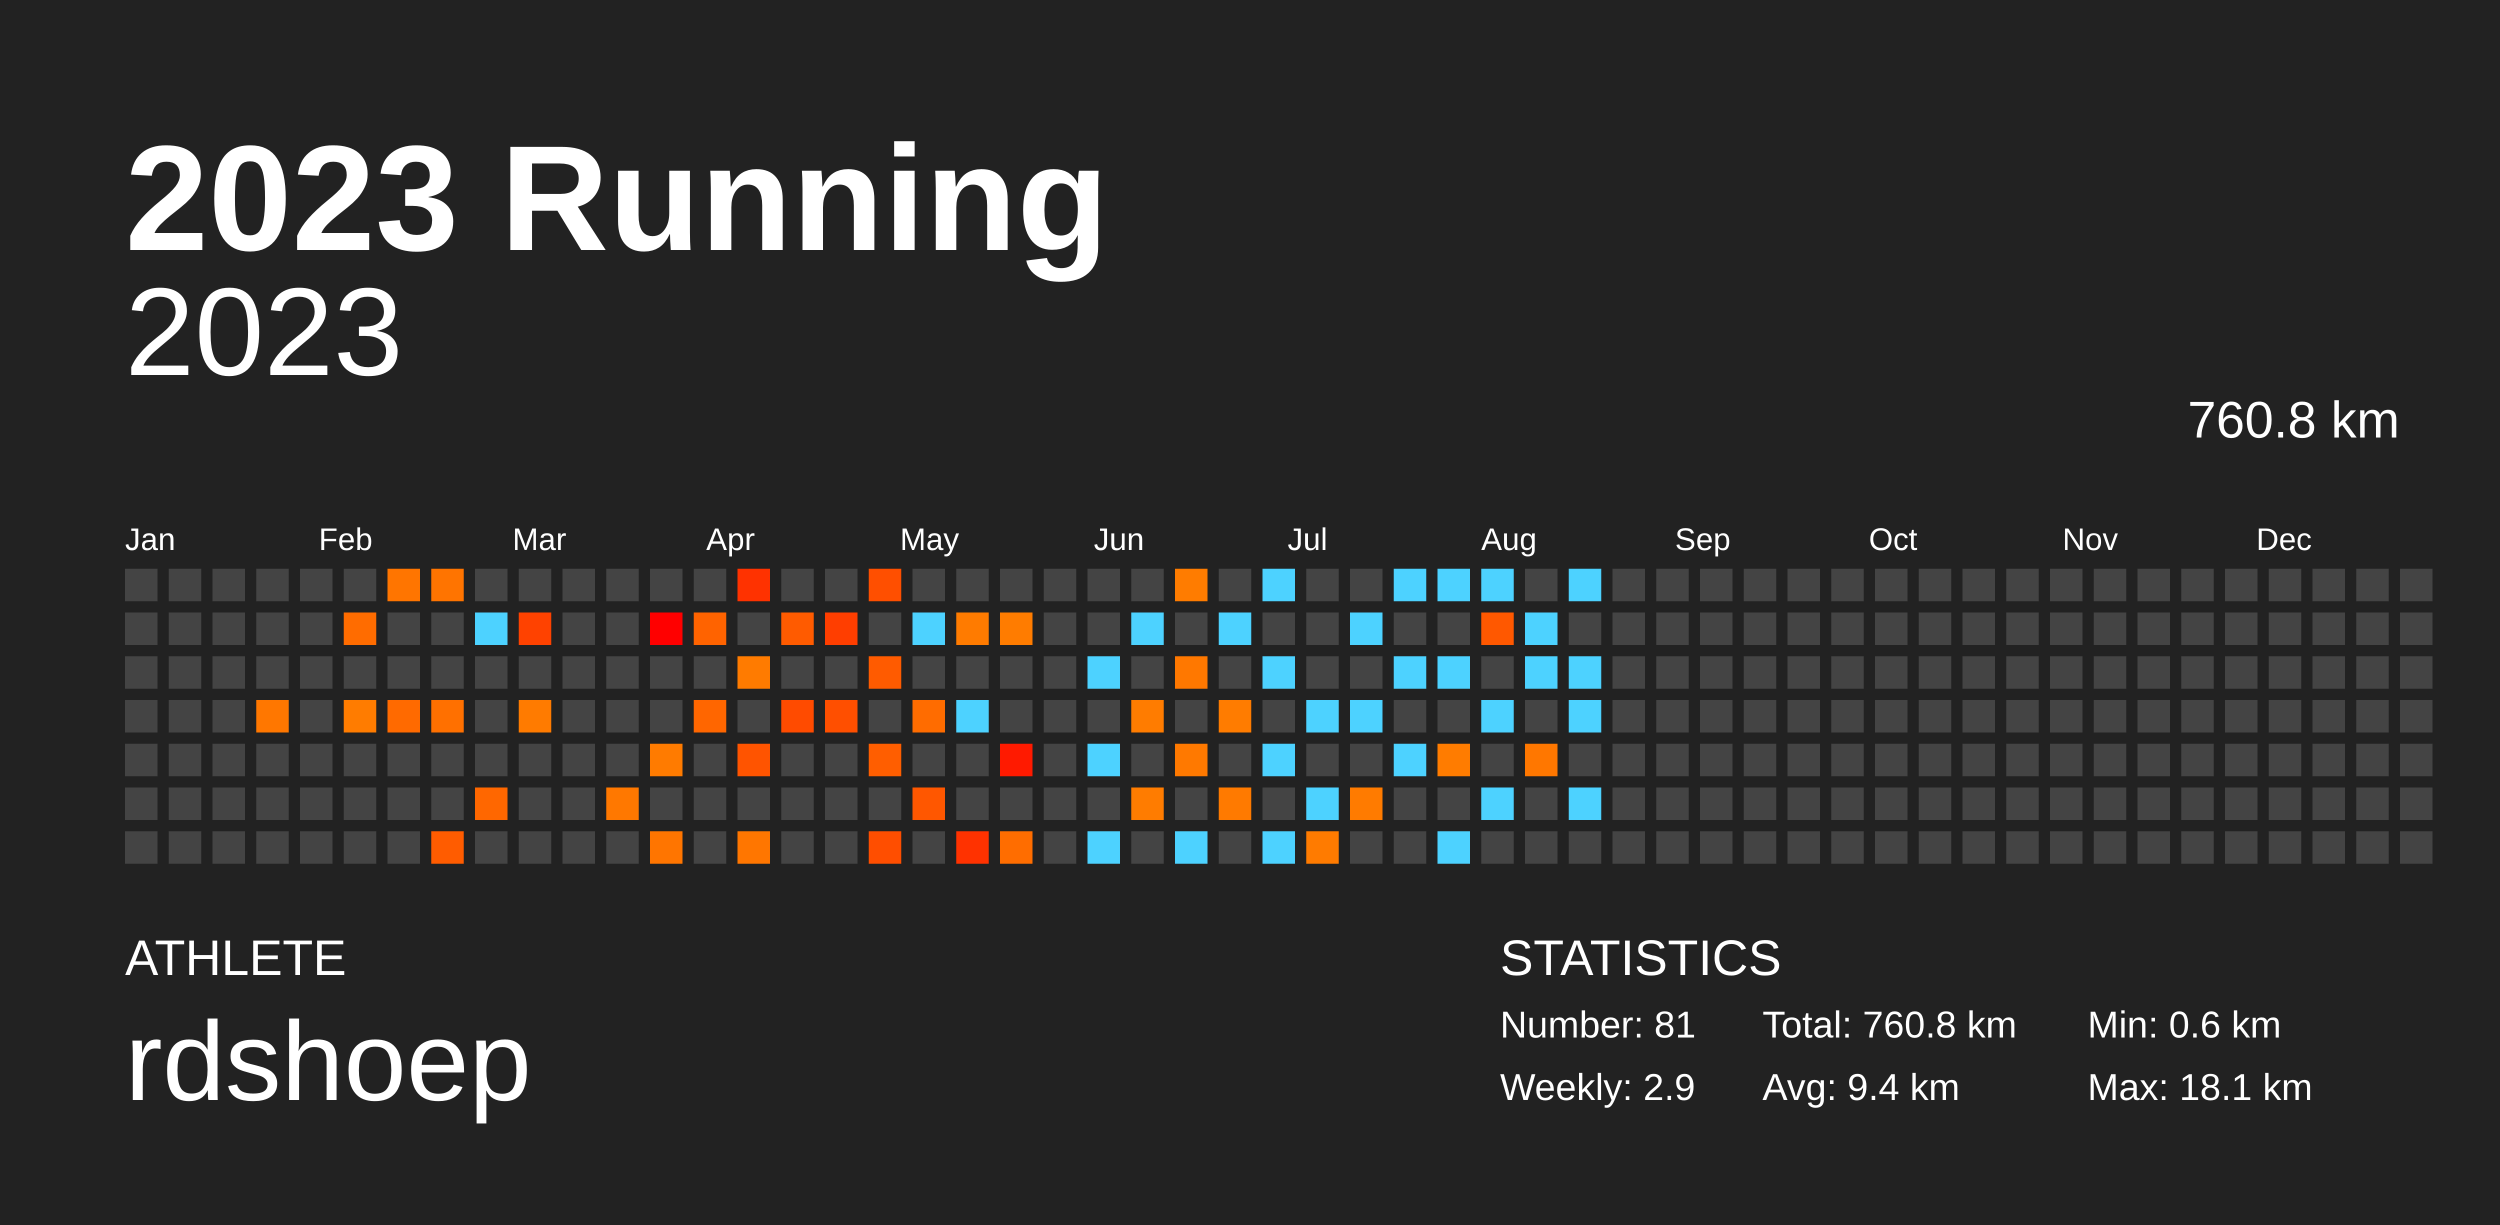
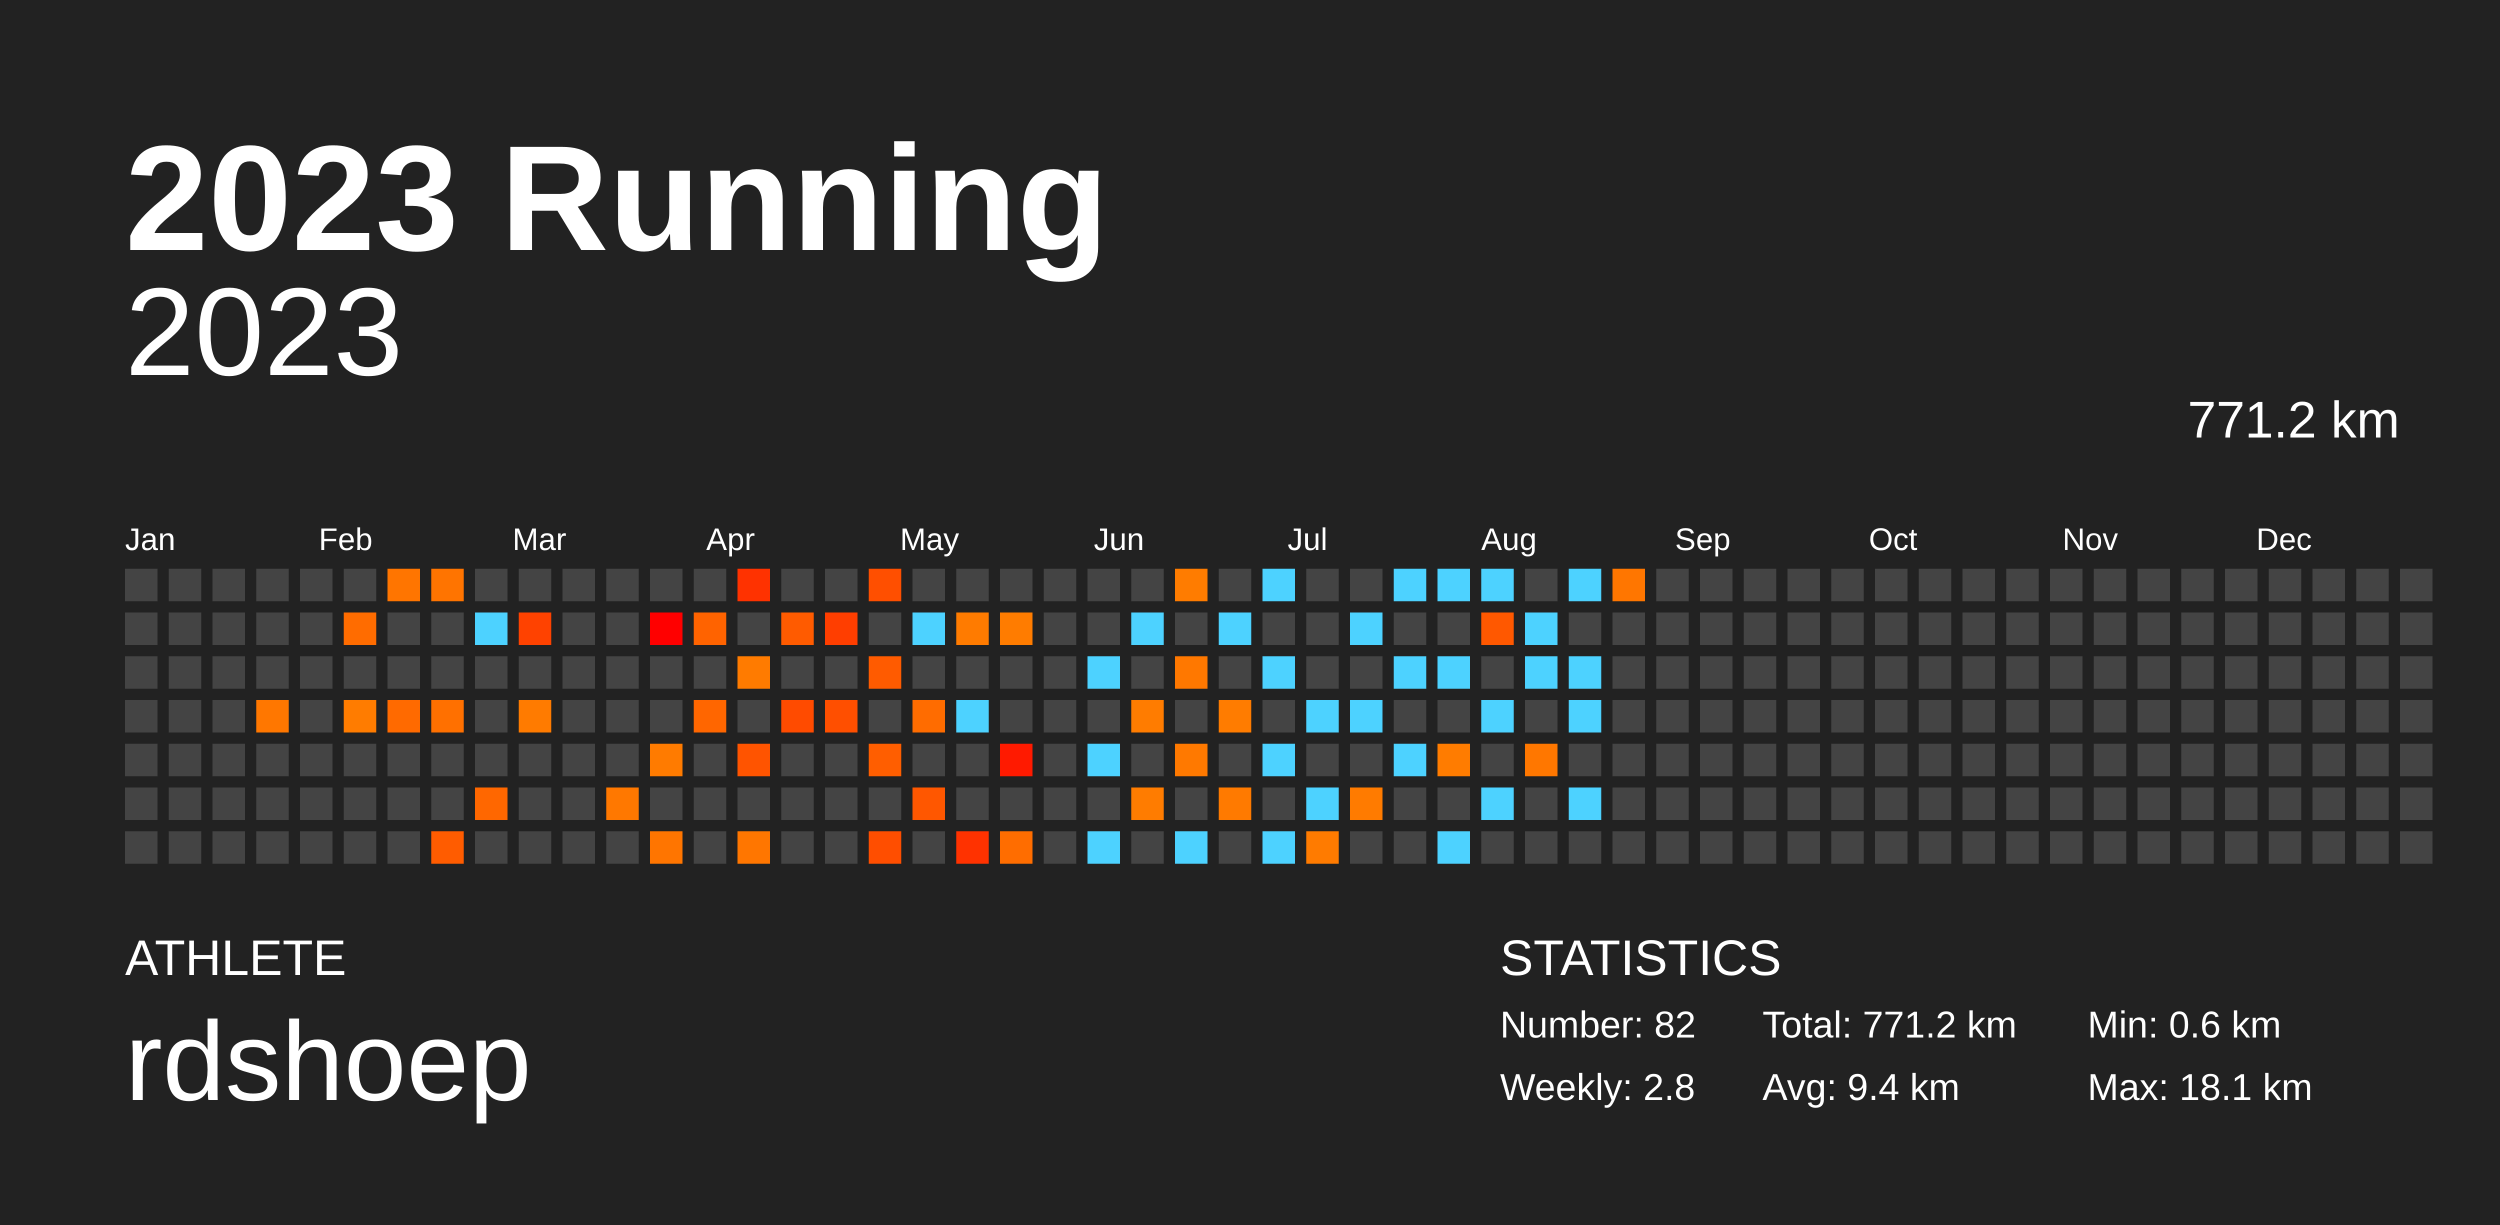
<svg xmlns="http://www.w3.org/2000/svg" baseProfile="full" height="98mm" version="1.1" viewBox="0,0,200,98" width="200mm">
  <defs />
  <rect fill="#222222" height="98" width="200" x="0" y="0" />
  <text fill="#FFFFFF" style="font-size:12px; font-family:Arial; font-weight:bold;" x="10" y="20">2023 Running</text>
  <text fill="#FFFFFF" style="font-size:4px; font-family:Arial" x="10" y="78">ATHLETE</text>
  <text fill="#FFFFFF" style="font-size:9px; font-family:Arial" x="10" y="88">rdshoep</text>
  <text fill="#FFFFFF" style="font-size:4px; font-family:Arial" x="120" y="78">STATISTICS</text>
-   <text fill="#FFFFFF" style="font-size:3px; font-family:Arial" x="120" y="83">Number: 81</text>
-   <text fill="#FFFFFF" style="font-size:3px; font-family:Arial" x="120" y="88">Weekly: 2.9</text>
-   <text fill="#FFFFFF" style="font-size:3px; font-family:Arial" x="141" y="83">Total: 760.8 km</text>
+   <text fill="#FFFFFF" style="font-size:3px; font-family:Arial" x="120" y="83">Number: 82</text>
+   <text fill="#FFFFFF" style="font-size:3px; font-family:Arial" x="120" y="88">Weekly: 2.8</text>
+   <text fill="#FFFFFF" style="font-size:3px; font-family:Arial" x="141" y="83">Total: 771.2 km</text>
  <text fill="#FFFFFF" style="font-size:3px; font-family:Arial" x="141" y="88">Avg: 9.4 km</text>
  <text fill="#FFFFFF" style="font-size:3px; font-family:Arial" x="167" y="83">Min: 0.6 km</text>
  <text fill="#FFFFFF" style="font-size:3px; font-family:Arial" x="167" y="88">Max: 18.1 km</text>
  <text alignment-baseline="hanging" fill="#FFFFFF" style="font-size:10.0px; font-family:Arial;" x="10" y="30">2023</text>
-   <text alignment-baseline="hanging" fill="#FFFFFF" style="font-size:4.125px; font-family:Arial;" x="175" y="35">760.8 km</text>
+   <text alignment-baseline="hanging" fill="#FFFFFF" style="font-size:4.125px; font-family:Arial;" x="175" y="35">771.2 km</text>
  <text fill="#FFFFFF" style="font-size:2.5px; font-family:Arial" x="10.0" y="44">Jan</text>
  <text fill="#FFFFFF" style="font-size:2.5px; font-family:Arial" x="25.5" y="44">Feb</text>
  <text fill="#FFFFFF" style="font-size:2.5px; font-family:Arial" x="41.0" y="44">Mar</text>
  <text fill="#FFFFFF" style="font-size:2.5px; font-family:Arial" x="56.5" y="44">Apr</text>
  <text fill="#FFFFFF" style="font-size:2.5px; font-family:Arial" x="72.0" y="44">May</text>
  <text fill="#FFFFFF" style="font-size:2.5px; font-family:Arial" x="87.5" y="44">Jun</text>
  <text fill="#FFFFFF" style="font-size:2.5px; font-family:Arial" x="103.0" y="44">Jul</text>
  <text fill="#FFFFFF" style="font-size:2.5px; font-family:Arial" x="118.5" y="44">Aug</text>
  <text fill="#FFFFFF" style="font-size:2.5px; font-family:Arial" x="134.0" y="44">Sep</text>
  <text fill="#FFFFFF" style="font-size:2.5px; font-family:Arial" x="149.5" y="44">Oct</text>
  <text fill="#FFFFFF" style="font-size:2.5px; font-family:Arial" x="165.0" y="44">Nov</text>
  <text fill="#FFFFFF" style="font-size:2.5px; font-family:Arial" x="180.5" y="44">Dec</text>
  <rect fill="#444444" height="2.6" width="2.6" x="10.0" y="45.5" />
  <rect fill="#444444" height="2.6" width="2.6" x="10.0" y="49.0" />
  <rect fill="#444444" height="2.6" width="2.6" x="10.0" y="52.5" />
  <rect fill="#444444" height="2.6" width="2.6" x="10.0" y="56.0" />
  <rect fill="#444444" height="2.6" width="2.6" x="10.0" y="59.5" />
  <rect fill="#444444" height="2.6" width="2.6" x="10.0" y="63.0" />
  <rect fill="#444444" height="2.6" width="2.6" x="10.0" y="66.5" />
  <rect fill="#444444" height="2.6" width="2.6" x="13.5" y="45.5" />
  <rect fill="#444444" height="2.6" width="2.6" x="13.5" y="49.0" />
  <rect fill="#444444" height="2.6" width="2.6" x="13.5" y="52.5" />
  <rect fill="#444444" height="2.6" width="2.6" x="13.5" y="56.0" />
  <rect fill="#444444" height="2.6" width="2.6" x="13.5" y="59.5" />
  <rect fill="#444444" height="2.6" width="2.6" x="13.5" y="63.0" />
  <rect fill="#444444" height="2.6" width="2.6" x="13.5" y="66.5" />
  <rect fill="#444444" height="2.6" width="2.6" x="17.0" y="45.5" />
  <rect fill="#444444" height="2.6" width="2.6" x="17.0" y="49.0" />
  <rect fill="#444444" height="2.6" width="2.6" x="17.0" y="52.5" />
  <rect fill="#444444" height="2.6" width="2.6" x="17.0" y="56.0" />
  <rect fill="#444444" height="2.6" width="2.6" x="17.0" y="59.5" />
  <rect fill="#444444" height="2.6" width="2.6" x="17.0" y="63.0" />
  <rect fill="#444444" height="2.6" width="2.6" x="17.0" y="66.5" />
  <rect fill="#444444" height="2.6" width="2.6" x="20.5" y="45.5" />
  <rect fill="#444444" height="2.6" width="2.6" x="20.5" y="49.0" />
  <rect fill="#444444" height="2.6" width="2.6" x="20.5" y="52.5" />
  <rect fill="#ff7700" height="2.6" width="2.6" x="20.5" y="56.0" />
  <rect fill="#444444" height="2.6" width="2.6" x="20.5" y="59.5" />
  <rect fill="#444444" height="2.6" width="2.6" x="20.5" y="63.0" />
  <rect fill="#444444" height="2.6" width="2.6" x="20.5" y="66.5" />
  <rect fill="#444444" height="2.6" width="2.6" x="24.0" y="45.5" />
  <rect fill="#444444" height="2.6" width="2.6" x="24.0" y="49.0" />
  <rect fill="#444444" height="2.6" width="2.6" x="24.0" y="52.5" />
  <rect fill="#444444" height="2.6" width="2.6" x="24.0" y="56.0" />
  <rect fill="#444444" height="2.6" width="2.6" x="24.0" y="59.5" />
  <rect fill="#444444" height="2.6" width="2.6" x="24.0" y="63.0" />
  <rect fill="#444444" height="2.6" width="2.6" x="24.0" y="66.5" />
  <rect fill="#444444" height="2.6" width="2.6" x="27.5" y="45.5" />
  <rect fill="#ff6c00" height="2.6" width="2.6" x="27.5" y="49.0" />
  <rect fill="#444444" height="2.6" width="2.6" x="27.5" y="52.5" />
  <rect fill="#ff7c00" height="2.6" width="2.6" x="27.5" y="56.0" />
  <rect fill="#444444" height="2.6" width="2.6" x="27.5" y="59.5" />
  <rect fill="#444444" height="2.6" width="2.6" x="27.5" y="63.0" />
  <rect fill="#444444" height="2.6" width="2.6" x="27.5" y="66.5" />
  <rect fill="#ff7500" height="2.6" width="2.6" x="31.0" y="45.5" />
  <rect fill="#444444" height="2.6" width="2.6" x="31.0" y="49.0" />
  <rect fill="#444444" height="2.6" width="2.6" x="31.0" y="52.5" />
  <rect fill="#ff6a00" height="2.6" width="2.6" x="31.0" y="56.0" />
  <rect fill="#444444" height="2.6" width="2.6" x="31.0" y="59.5" />
  <rect fill="#444444" height="2.6" width="2.6" x="31.0" y="63.0" />
  <rect fill="#444444" height="2.6" width="2.6" x="31.0" y="66.5" />
  <rect fill="#ff7400" height="2.6" width="2.6" x="34.5" y="45.5" />
  <rect fill="#444444" height="2.6" width="2.6" x="34.5" y="49.0" />
  <rect fill="#444444" height="2.6" width="2.6" x="34.5" y="52.5" />
  <rect fill="#ff7000" height="2.6" width="2.6" x="34.5" y="56.0" />
  <rect fill="#444444" height="2.6" width="2.6" x="34.5" y="59.5" />
  <rect fill="#444444" height="2.6" width="2.6" x="34.5" y="63.0" />
  <rect fill="#ff5c00" height="2.6" width="2.6" x="34.5" y="66.5" />
  <rect fill="#444444" height="2.6" width="2.6" x="38.0" y="45.5" />
  <rect fill="#4dd2ff" height="2.6" width="2.6" x="38.0" y="49.0" />
  <rect fill="#444444" height="2.6" width="2.6" x="38.0" y="52.5" />
  <rect fill="#444444" height="2.6" width="2.6" x="38.0" y="56.0" />
  <rect fill="#444444" height="2.6" width="2.6" x="38.0" y="59.5" />
  <rect fill="#ff6700" height="2.6" width="2.6" x="38.0" y="63.0" />
  <rect fill="#444444" height="2.6" width="2.6" x="38.0" y="66.5" />
  <rect fill="#444444" height="2.6" width="2.6" x="41.5" y="45.5" />
  <rect fill="#ff4200" height="2.6" width="2.6" x="41.5" y="49.0" />
  <rect fill="#444444" height="2.6" width="2.6" x="41.5" y="52.5" />
  <rect fill="#ff7b00" height="2.6" width="2.6" x="41.5" y="56.0" />
  <rect fill="#444444" height="2.6" width="2.6" x="41.5" y="59.5" />
  <rect fill="#444444" height="2.6" width="2.6" x="41.5" y="63.0" />
  <rect fill="#444444" height="2.6" width="2.6" x="41.5" y="66.5" />
  <rect fill="#444444" height="2.6" width="2.6" x="45.0" y="45.5" />
  <rect fill="#444444" height="2.6" width="2.6" x="45.0" y="49.0" />
  <rect fill="#444444" height="2.6" width="2.6" x="45.0" y="52.5" />
  <rect fill="#444444" height="2.6" width="2.6" x="45.0" y="56.0" />
  <rect fill="#444444" height="2.6" width="2.6" x="45.0" y="59.5" />
  <rect fill="#444444" height="2.6" width="2.6" x="45.0" y="63.0" />
  <rect fill="#444444" height="2.6" width="2.6" x="45.0" y="66.5" />
  <rect fill="#444444" height="2.6" width="2.6" x="48.5" y="45.5" />
  <rect fill="#444444" height="2.6" width="2.6" x="48.5" y="49.0" />
  <rect fill="#444444" height="2.6" width="2.6" x="48.5" y="52.5" />
  <rect fill="#444444" height="2.6" width="2.6" x="48.5" y="56.0" />
  <rect fill="#444444" height="2.6" width="2.6" x="48.5" y="59.5" />
  <rect fill="#ff7800" height="2.6" width="2.6" x="48.5" y="63.0" />
  <rect fill="#444444" height="2.6" width="2.6" x="48.5" y="66.5" />
  <rect fill="#444444" height="2.6" width="2.6" x="52.0" y="45.5" />
  <rect fill="#ff0000" height="2.6" width="2.6" x="52.0" y="49.0" />
  <rect fill="#444444" height="2.6" width="2.6" x="52.0" y="52.5" />
  <rect fill="#444444" height="2.6" width="2.6" x="52.0" y="56.0" />
  <rect fill="#ff7b00" height="2.6" width="2.6" x="52.0" y="59.5" />
  <rect fill="#444444" height="2.6" width="2.6" x="52.0" y="63.0" />
  <rect fill="#ff7500" height="2.6" width="2.6" x="52.0" y="66.5" />
  <rect fill="#444444" height="2.6" width="2.6" x="55.5" y="45.5" />
  <rect fill="#ff6300" height="2.6" width="2.6" x="55.5" y="49.0" />
  <rect fill="#444444" height="2.6" width="2.6" x="55.5" y="52.5" />
  <rect fill="#ff6600" height="2.6" width="2.6" x="55.5" y="56.0" />
  <rect fill="#444444" height="2.6" width="2.6" x="55.5" y="59.5" />
  <rect fill="#444444" height="2.6" width="2.6" x="55.5" y="63.0" />
  <rect fill="#444444" height="2.6" width="2.6" x="55.5" y="66.5" />
  <rect fill="#ff3200" height="2.6" width="2.6" x="59.0" y="45.5" />
  <rect fill="#444444" height="2.6" width="2.6" x="59.0" y="49.0" />
  <rect fill="#ff7b00" height="2.6" width="2.6" x="59.0" y="52.5" />
  <rect fill="#444444" height="2.6" width="2.6" x="59.0" y="56.0" />
  <rect fill="#ff5400" height="2.6" width="2.6" x="59.0" y="59.5" />
  <rect fill="#444444" height="2.6" width="2.6" x="59.0" y="63.0" />
  <rect fill="#ff7600" height="2.6" width="2.6" x="59.0" y="66.5" />
  <rect fill="#444444" height="2.6" width="2.6" x="62.5" y="45.5" />
  <rect fill="#ff5b00" height="2.6" width="2.6" x="62.5" y="49.0" />
  <rect fill="#444444" height="2.6" width="2.6" x="62.5" y="52.5" />
  <rect fill="#ff4b00" height="2.6" width="2.6" x="62.5" y="56.0" />
  <rect fill="#444444" height="2.6" width="2.6" x="62.5" y="59.5" />
  <rect fill="#444444" height="2.6" width="2.6" x="62.5" y="63.0" />
  <rect fill="#444444" height="2.6" width="2.6" x="62.5" y="66.5" />
  <rect fill="#444444" height="2.6" width="2.6" x="66.0" y="45.5" />
  <rect fill="#ff3e00" height="2.6" width="2.6" x="66.0" y="49.0" />
  <rect fill="#444444" height="2.6" width="2.6" x="66.0" y="52.5" />
  <rect fill="#ff4f00" height="2.6" width="2.6" x="66.0" y="56.0" />
  <rect fill="#444444" height="2.6" width="2.6" x="66.0" y="59.5" />
  <rect fill="#444444" height="2.6" width="2.6" x="66.0" y="63.0" />
  <rect fill="#444444" height="2.6" width="2.6" x="66.0" y="66.5" />
  <rect fill="#ff4f00" height="2.6" width="2.6" x="69.5" y="45.5" />
  <rect fill="#444444" height="2.6" width="2.6" x="69.5" y="49.0" />
  <rect fill="#ff5b00" height="2.6" width="2.6" x="69.5" y="52.5" />
  <rect fill="#444444" height="2.6" width="2.6" x="69.5" y="56.0" />
  <rect fill="#ff5e00" height="2.6" width="2.6" x="69.5" y="59.5" />
  <rect fill="#444444" height="2.6" width="2.6" x="69.5" y="63.0" />
  <rect fill="#ff4e00" height="2.6" width="2.6" x="69.5" y="66.5" />
  <rect fill="#444444" height="2.6" width="2.6" x="73.0" y="45.5" />
  <rect fill="#4dd2ff" height="2.6" width="2.6" x="73.0" y="49.0" />
  <rect fill="#444444" height="2.6" width="2.6" x="73.0" y="52.5" />
  <rect fill="#ff6c00" height="2.6" width="2.6" x="73.0" y="56.0" />
  <rect fill="#444444" height="2.6" width="2.6" x="73.0" y="59.5" />
  <rect fill="#ff5700" height="2.6" width="2.6" x="73.0" y="63.0" />
  <rect fill="#444444" height="2.6" width="2.6" x="73.0" y="66.5" />
  <rect fill="#444444" height="2.6" width="2.6" x="76.5" y="45.5" />
  <rect fill="#ff7b00" height="2.6" width="2.6" x="76.5" y="49.0" />
  <rect fill="#444444" height="2.6" width="2.6" x="76.5" y="52.5" />
  <rect fill="#4dd2ff" height="2.6" width="2.6" x="76.5" y="56.0" />
  <rect fill="#444444" height="2.6" width="2.6" x="76.5" y="59.5" />
  <rect fill="#444444" height="2.6" width="2.6" x="76.5" y="63.0" />
  <rect fill="#ff3200" height="2.6" width="2.6" x="76.5" y="66.5" />
  <rect fill="#444444" height="2.6" width="2.6" x="80.0" y="45.5" />
  <rect fill="#ff7c00" height="2.6" width="2.6" x="80.0" y="49.0" />
  <rect fill="#444444" height="2.6" width="2.6" x="80.0" y="52.5" />
  <rect fill="#444444" height="2.6" width="2.6" x="80.0" y="56.0" />
  <rect fill="#ff1a00" height="2.6" width="2.6" x="80.0" y="59.5" />
  <rect fill="#444444" height="2.6" width="2.6" x="80.0" y="63.0" />
  <rect fill="#ff6d00" height="2.6" width="2.6" x="80.0" y="66.5" />
  <rect fill="#444444" height="2.6" width="2.6" x="83.5" y="45.5" />
  <rect fill="#444444" height="2.6" width="2.6" x="83.5" y="49.0" />
  <rect fill="#444444" height="2.6" width="2.6" x="83.5" y="52.5" />
  <rect fill="#444444" height="2.6" width="2.6" x="83.5" y="56.0" />
  <rect fill="#444444" height="2.6" width="2.6" x="83.5" y="59.5" />
  <rect fill="#444444" height="2.6" width="2.6" x="83.5" y="63.0" />
  <rect fill="#444444" height="2.6" width="2.6" x="83.5" y="66.5" />
  <rect fill="#444444" height="2.6" width="2.6" x="87.0" y="45.5" />
  <rect fill="#444444" height="2.6" width="2.6" x="87.0" y="49.0" />
  <rect fill="#4dd2ff" height="2.6" width="2.6" x="87.0" y="52.5" />
  <rect fill="#444444" height="2.6" width="2.6" x="87.0" y="56.0" />
  <rect fill="#4dd2ff" height="2.6" width="2.6" x="87.0" y="59.5" />
  <rect fill="#444444" height="2.6" width="2.6" x="87.0" y="63.0" />
  <rect fill="#4dd2ff" height="2.6" width="2.6" x="87.0" y="66.5" />
  <rect fill="#444444" height="2.6" width="2.6" x="90.5" y="45.5" />
  <rect fill="#4dd2ff" height="2.6" width="2.6" x="90.5" y="49.0" />
  <rect fill="#444444" height="2.6" width="2.6" x="90.5" y="52.5" />
  <rect fill="#ff7c00" height="2.6" width="2.6" x="90.5" y="56.0" />
  <rect fill="#444444" height="2.6" width="2.6" x="90.5" y="59.5" />
  <rect fill="#ff7c00" height="2.6" width="2.6" x="90.5" y="63.0" />
  <rect fill="#444444" height="2.6" width="2.6" x="90.5" y="66.5" />
  <rect fill="#ff7c00" height="2.6" width="2.6" x="94.0" y="45.5" />
  <rect fill="#444444" height="2.6" width="2.6" x="94.0" y="49.0" />
  <rect fill="#ff7800" height="2.6" width="2.6" x="94.0" y="52.5" />
  <rect fill="#444444" height="2.6" width="2.6" x="94.0" y="56.0" />
  <rect fill="#ff7900" height="2.6" width="2.6" x="94.0" y="59.5" />
  <rect fill="#444444" height="2.6" width="2.6" x="94.0" y="63.0" />
  <rect fill="#4dd2ff" height="2.6" width="2.6" x="94.0" y="66.5" />
  <rect fill="#444444" height="2.6" width="2.6" x="97.5" y="45.5" />
  <rect fill="#4dd2ff" height="2.6" width="2.6" x="97.5" y="49.0" />
  <rect fill="#444444" height="2.6" width="2.6" x="97.5" y="52.5" />
  <rect fill="#ff7c00" height="2.6" width="2.6" x="97.5" y="56.0" />
  <rect fill="#444444" height="2.6" width="2.6" x="97.5" y="59.5" />
  <rect fill="#ff7a00" height="2.6" width="2.6" x="97.5" y="63.0" />
  <rect fill="#444444" height="2.6" width="2.6" x="97.5" y="66.5" />
  <rect fill="#4dd2ff" height="2.6" width="2.6" x="101.0" y="45.5" />
  <rect fill="#444444" height="2.6" width="2.6" x="101.0" y="49.0" />
  <rect fill="#4dd2ff" height="2.6" width="2.6" x="101.0" y="52.5" />
  <rect fill="#444444" height="2.6" width="2.6" x="101.0" y="56.0" />
  <rect fill="#4dd2ff" height="2.6" width="2.6" x="101.0" y="59.5" />
  <rect fill="#444444" height="2.6" width="2.6" x="101.0" y="63.0" />
  <rect fill="#4dd2ff" height="2.6" width="2.6" x="101.0" y="66.5" />
  <rect fill="#444444" height="2.6" width="2.6" x="104.5" y="45.5" />
  <rect fill="#444444" height="2.6" width="2.6" x="104.5" y="49.0" />
  <rect fill="#444444" height="2.6" width="2.6" x="104.5" y="52.5" />
  <rect fill="#4dd2ff" height="2.6" width="2.6" x="104.5" y="56.0" />
  <rect fill="#444444" height="2.6" width="2.6" x="104.5" y="59.5" />
  <rect fill="#4dd2ff" height="2.6" width="2.6" x="104.5" y="63.0" />
  <rect fill="#ff7b00" height="2.6" width="2.6" x="104.5" y="66.5" />
  <rect fill="#444444" height="2.6" width="2.6" x="108.0" y="45.5" />
  <rect fill="#4dd2ff" height="2.6" width="2.6" x="108.0" y="49.0" />
  <rect fill="#444444" height="2.6" width="2.6" x="108.0" y="52.5" />
  <rect fill="#4dd2ff" height="2.6" width="2.6" x="108.0" y="56.0" />
  <rect fill="#444444" height="2.6" width="2.6" x="108.0" y="59.5" />
  <rect fill="#ff7b00" height="2.6" width="2.6" x="108.0" y="63.0" />
  <rect fill="#444444" height="2.6" width="2.6" x="108.0" y="66.5" />
  <rect fill="#4dd2ff" height="2.6" width="2.6" x="111.5" y="45.5" />
  <rect fill="#444444" height="2.6" width="2.6" x="111.5" y="49.0" />
  <rect fill="#4dd2ff" height="2.6" width="2.6" x="111.5" y="52.5" />
  <rect fill="#444444" height="2.6" width="2.6" x="111.5" y="56.0" />
  <rect fill="#4dd2ff" height="2.6" width="2.6" x="111.5" y="59.5" />
  <rect fill="#444444" height="2.6" width="2.6" x="111.5" y="63.0" />
  <rect fill="#444444" height="2.6" width="2.6" x="111.5" y="66.5" />
  <rect fill="#4dd2ff" height="2.6" width="2.6" x="115.0" y="45.5" />
  <rect fill="#444444" height="2.6" width="2.6" x="115.0" y="49.0" />
  <rect fill="#4dd2ff" height="2.6" width="2.6" x="115.0" y="52.5" />
  <rect fill="#444444" height="2.6" width="2.6" x="115.0" y="56.0" />
  <rect fill="#ff7c00" height="2.6" width="2.6" x="115.0" y="59.5" />
  <rect fill="#444444" height="2.6" width="2.6" x="115.0" y="63.0" />
  <rect fill="#4dd2ff" height="2.6" width="2.6" x="115.0" y="66.5" />
  <rect fill="#4dd2ff" height="2.6" width="2.6" x="118.5" y="45.5" />
  <rect fill="#ff5800" height="2.6" width="2.6" x="118.5" y="49.0" />
  <rect fill="#444444" height="2.6" width="2.6" x="118.5" y="52.5" />
  <rect fill="#4dd2ff" height="2.6" width="2.6" x="118.5" y="56.0" />
  <rect fill="#444444" height="2.6" width="2.6" x="118.5" y="59.5" />
  <rect fill="#4dd2ff" height="2.6" width="2.6" x="118.5" y="63.0" />
  <rect fill="#444444" height="2.6" width="2.6" x="118.5" y="66.5" />
  <rect fill="#444444" height="2.6" width="2.6" x="122.0" y="45.5" />
  <rect fill="#4dd2ff" height="2.6" width="2.6" x="122.0" y="49.0" />
  <rect fill="#4dd2ff" height="2.6" width="2.6" x="122.0" y="52.5" />
  <rect fill="#444444" height="2.6" width="2.6" x="122.0" y="56.0" />
  <rect fill="#ff7700" height="2.6" width="2.6" x="122.0" y="59.5" />
  <rect fill="#444444" height="2.6" width="2.6" x="122.0" y="63.0" />
  <rect fill="#444444" height="2.6" width="2.6" x="122.0" y="66.5" />
  <rect fill="#4dd2ff" height="2.6" width="2.6" x="125.5" y="45.5" />
  <rect fill="#444444" height="2.6" width="2.6" x="125.5" y="49.0" />
  <rect fill="#4dd2ff" height="2.6" width="2.6" x="125.5" y="52.5" />
  <rect fill="#4dd2ff" height="2.6" width="2.6" x="125.5" y="56.0" />
  <rect fill="#444444" height="2.6" width="2.6" x="125.5" y="59.5" />
  <rect fill="#4dd2ff" height="2.6" width="2.6" x="125.5" y="63.0" />
  <rect fill="#444444" height="2.6" width="2.6" x="125.5" y="66.5" />
-   <rect fill="#444444" height="2.6" width="2.6" x="129.0" y="45.5" />
+   <rect fill="#ff7600" height="2.6" width="2.6" x="129.0" y="45.5" />
  <rect fill="#444444" height="2.6" width="2.6" x="129.0" y="49.0" />
  <rect fill="#444444" height="2.6" width="2.6" x="129.0" y="52.5" />
  <rect fill="#444444" height="2.6" width="2.6" x="129.0" y="56.0" />
  <rect fill="#444444" height="2.6" width="2.6" x="129.0" y="59.5" />
  <rect fill="#444444" height="2.6" width="2.6" x="129.0" y="63.0" />
  <rect fill="#444444" height="2.6" width="2.6" x="129.0" y="66.5" />
  <rect fill="#444444" height="2.6" width="2.6" x="132.5" y="45.5" />
  <rect fill="#444444" height="2.6" width="2.6" x="132.5" y="49.0" />
  <rect fill="#444444" height="2.6" width="2.6" x="132.5" y="52.5" />
  <rect fill="#444444" height="2.6" width="2.6" x="132.5" y="56.0" />
  <rect fill="#444444" height="2.6" width="2.6" x="132.5" y="59.5" />
  <rect fill="#444444" height="2.6" width="2.6" x="132.5" y="63.0" />
  <rect fill="#444444" height="2.6" width="2.6" x="132.5" y="66.5" />
  <rect fill="#444444" height="2.6" width="2.6" x="136.0" y="45.5" />
  <rect fill="#444444" height="2.6" width="2.6" x="136.0" y="49.0" />
  <rect fill="#444444" height="2.6" width="2.6" x="136.0" y="52.5" />
  <rect fill="#444444" height="2.6" width="2.6" x="136.0" y="56.0" />
  <rect fill="#444444" height="2.6" width="2.6" x="136.0" y="59.5" />
  <rect fill="#444444" height="2.6" width="2.6" x="136.0" y="63.0" />
  <rect fill="#444444" height="2.6" width="2.6" x="136.0" y="66.5" />
  <rect fill="#444444" height="2.6" width="2.6" x="139.5" y="45.5" />
  <rect fill="#444444" height="2.6" width="2.6" x="139.5" y="49.0" />
  <rect fill="#444444" height="2.6" width="2.6" x="139.5" y="52.5" />
  <rect fill="#444444" height="2.6" width="2.6" x="139.5" y="56.0" />
  <rect fill="#444444" height="2.6" width="2.6" x="139.5" y="59.5" />
  <rect fill="#444444" height="2.6" width="2.6" x="139.5" y="63.0" />
  <rect fill="#444444" height="2.6" width="2.6" x="139.5" y="66.5" />
  <rect fill="#444444" height="2.6" width="2.6" x="143.0" y="45.5" />
  <rect fill="#444444" height="2.6" width="2.6" x="143.0" y="49.0" />
  <rect fill="#444444" height="2.6" width="2.6" x="143.0" y="52.5" />
  <rect fill="#444444" height="2.6" width="2.6" x="143.0" y="56.0" />
  <rect fill="#444444" height="2.6" width="2.6" x="143.0" y="59.5" />
  <rect fill="#444444" height="2.6" width="2.6" x="143.0" y="63.0" />
  <rect fill="#444444" height="2.6" width="2.6" x="143.0" y="66.5" />
  <rect fill="#444444" height="2.6" width="2.6" x="146.5" y="45.5" />
  <rect fill="#444444" height="2.6" width="2.6" x="146.5" y="49.0" />
  <rect fill="#444444" height="2.6" width="2.6" x="146.5" y="52.5" />
  <rect fill="#444444" height="2.6" width="2.6" x="146.5" y="56.0" />
  <rect fill="#444444" height="2.6" width="2.6" x="146.5" y="59.5" />
  <rect fill="#444444" height="2.6" width="2.6" x="146.5" y="63.0" />
  <rect fill="#444444" height="2.6" width="2.6" x="146.5" y="66.5" />
  <rect fill="#444444" height="2.6" width="2.6" x="150.0" y="45.5" />
  <rect fill="#444444" height="2.6" width="2.6" x="150.0" y="49.0" />
  <rect fill="#444444" height="2.6" width="2.6" x="150.0" y="52.5" />
  <rect fill="#444444" height="2.6" width="2.6" x="150.0" y="56.0" />
  <rect fill="#444444" height="2.6" width="2.6" x="150.0" y="59.5" />
  <rect fill="#444444" height="2.6" width="2.6" x="150.0" y="63.0" />
  <rect fill="#444444" height="2.6" width="2.6" x="150.0" y="66.5" />
  <rect fill="#444444" height="2.6" width="2.6" x="153.5" y="45.5" />
  <rect fill="#444444" height="2.6" width="2.6" x="153.5" y="49.0" />
  <rect fill="#444444" height="2.6" width="2.6" x="153.5" y="52.5" />
  <rect fill="#444444" height="2.6" width="2.6" x="153.5" y="56.0" />
  <rect fill="#444444" height="2.6" width="2.6" x="153.5" y="59.5" />
  <rect fill="#444444" height="2.6" width="2.6" x="153.5" y="63.0" />
  <rect fill="#444444" height="2.6" width="2.6" x="153.5" y="66.5" />
  <rect fill="#444444" height="2.6" width="2.6" x="157.0" y="45.5" />
  <rect fill="#444444" height="2.6" width="2.6" x="157.0" y="49.0" />
  <rect fill="#444444" height="2.6" width="2.6" x="157.0" y="52.5" />
  <rect fill="#444444" height="2.6" width="2.6" x="157.0" y="56.0" />
  <rect fill="#444444" height="2.6" width="2.6" x="157.0" y="59.5" />
  <rect fill="#444444" height="2.6" width="2.6" x="157.0" y="63.0" />
  <rect fill="#444444" height="2.6" width="2.6" x="157.0" y="66.5" />
  <rect fill="#444444" height="2.6" width="2.6" x="160.5" y="45.5" />
  <rect fill="#444444" height="2.6" width="2.6" x="160.5" y="49.0" />
  <rect fill="#444444" height="2.6" width="2.6" x="160.5" y="52.5" />
  <rect fill="#444444" height="2.6" width="2.6" x="160.5" y="56.0" />
  <rect fill="#444444" height="2.6" width="2.6" x="160.5" y="59.5" />
  <rect fill="#444444" height="2.6" width="2.6" x="160.5" y="63.0" />
  <rect fill="#444444" height="2.6" width="2.6" x="160.5" y="66.5" />
  <rect fill="#444444" height="2.6" width="2.6" x="164.0" y="45.5" />
  <rect fill="#444444" height="2.6" width="2.6" x="164.0" y="49.0" />
  <rect fill="#444444" height="2.6" width="2.6" x="164.0" y="52.5" />
  <rect fill="#444444" height="2.6" width="2.6" x="164.0" y="56.0" />
  <rect fill="#444444" height="2.6" width="2.6" x="164.0" y="59.5" />
  <rect fill="#444444" height="2.6" width="2.6" x="164.0" y="63.0" />
  <rect fill="#444444" height="2.6" width="2.6" x="164.0" y="66.5" />
  <rect fill="#444444" height="2.6" width="2.6" x="167.5" y="45.5" />
  <rect fill="#444444" height="2.6" width="2.6" x="167.5" y="49.0" />
  <rect fill="#444444" height="2.6" width="2.6" x="167.5" y="52.5" />
  <rect fill="#444444" height="2.6" width="2.6" x="167.5" y="56.0" />
  <rect fill="#444444" height="2.6" width="2.6" x="167.5" y="59.5" />
  <rect fill="#444444" height="2.6" width="2.6" x="167.5" y="63.0" />
  <rect fill="#444444" height="2.6" width="2.6" x="167.5" y="66.5" />
  <rect fill="#444444" height="2.6" width="2.6" x="171.0" y="45.5" />
  <rect fill="#444444" height="2.6" width="2.6" x="171.0" y="49.0" />
  <rect fill="#444444" height="2.6" width="2.6" x="171.0" y="52.5" />
  <rect fill="#444444" height="2.6" width="2.6" x="171.0" y="56.0" />
  <rect fill="#444444" height="2.6" width="2.6" x="171.0" y="59.5" />
  <rect fill="#444444" height="2.6" width="2.6" x="171.0" y="63.0" />
  <rect fill="#444444" height="2.6" width="2.6" x="171.0" y="66.5" />
  <rect fill="#444444" height="2.6" width="2.6" x="174.5" y="45.5" />
  <rect fill="#444444" height="2.6" width="2.6" x="174.5" y="49.0" />
  <rect fill="#444444" height="2.6" width="2.6" x="174.5" y="52.5" />
  <rect fill="#444444" height="2.6" width="2.6" x="174.5" y="56.0" />
  <rect fill="#444444" height="2.6" width="2.6" x="174.5" y="59.5" />
  <rect fill="#444444" height="2.6" width="2.6" x="174.5" y="63.0" />
  <rect fill="#444444" height="2.6" width="2.6" x="174.5" y="66.5" />
  <rect fill="#444444" height="2.6" width="2.6" x="178.0" y="45.5" />
  <rect fill="#444444" height="2.6" width="2.6" x="178.0" y="49.0" />
  <rect fill="#444444" height="2.6" width="2.6" x="178.0" y="52.5" />
  <rect fill="#444444" height="2.6" width="2.6" x="178.0" y="56.0" />
  <rect fill="#444444" height="2.6" width="2.6" x="178.0" y="59.5" />
  <rect fill="#444444" height="2.6" width="2.6" x="178.0" y="63.0" />
  <rect fill="#444444" height="2.6" width="2.6" x="178.0" y="66.5" />
  <rect fill="#444444" height="2.6" width="2.6" x="181.5" y="45.5" />
  <rect fill="#444444" height="2.6" width="2.6" x="181.5" y="49.0" />
  <rect fill="#444444" height="2.6" width="2.6" x="181.5" y="52.5" />
  <rect fill="#444444" height="2.6" width="2.6" x="181.5" y="56.0" />
  <rect fill="#444444" height="2.6" width="2.6" x="181.5" y="59.5" />
  <rect fill="#444444" height="2.6" width="2.6" x="181.5" y="63.0" />
  <rect fill="#444444" height="2.6" width="2.6" x="181.5" y="66.5" />
  <rect fill="#444444" height="2.6" width="2.6" x="185.0" y="45.5" />
  <rect fill="#444444" height="2.6" width="2.6" x="185.0" y="49.0" />
  <rect fill="#444444" height="2.6" width="2.6" x="185.0" y="52.5" />
  <rect fill="#444444" height="2.6" width="2.6" x="185.0" y="56.0" />
  <rect fill="#444444" height="2.6" width="2.6" x="185.0" y="59.5" />
  <rect fill="#444444" height="2.6" width="2.6" x="185.0" y="63.0" />
  <rect fill="#444444" height="2.6" width="2.6" x="185.0" y="66.5" />
  <rect fill="#444444" height="2.6" width="2.6" x="188.5" y="45.5" />
  <rect fill="#444444" height="2.6" width="2.6" x="188.5" y="49.0" />
  <rect fill="#444444" height="2.6" width="2.6" x="188.5" y="52.5" />
  <rect fill="#444444" height="2.6" width="2.6" x="188.5" y="56.0" />
  <rect fill="#444444" height="2.6" width="2.6" x="188.5" y="59.5" />
  <rect fill="#444444" height="2.6" width="2.6" x="188.5" y="63.0" />
  <rect fill="#444444" height="2.6" width="2.6" x="188.5" y="66.5" />
  <rect fill="#444444" height="2.6" width="2.6" x="192.0" y="45.5" />
  <rect fill="#444444" height="2.6" width="2.6" x="192.0" y="49.0" />
  <rect fill="#444444" height="2.6" width="2.6" x="192.0" y="52.5" />
  <rect fill="#444444" height="2.6" width="2.6" x="192.0" y="56.0" />
  <rect fill="#444444" height="2.6" width="2.6" x="192.0" y="59.5" />
  <rect fill="#444444" height="2.6" width="2.6" x="192.0" y="63.0" />
  <rect fill="#444444" height="2.6" width="2.6" x="192.0" y="66.5" />
</svg>
